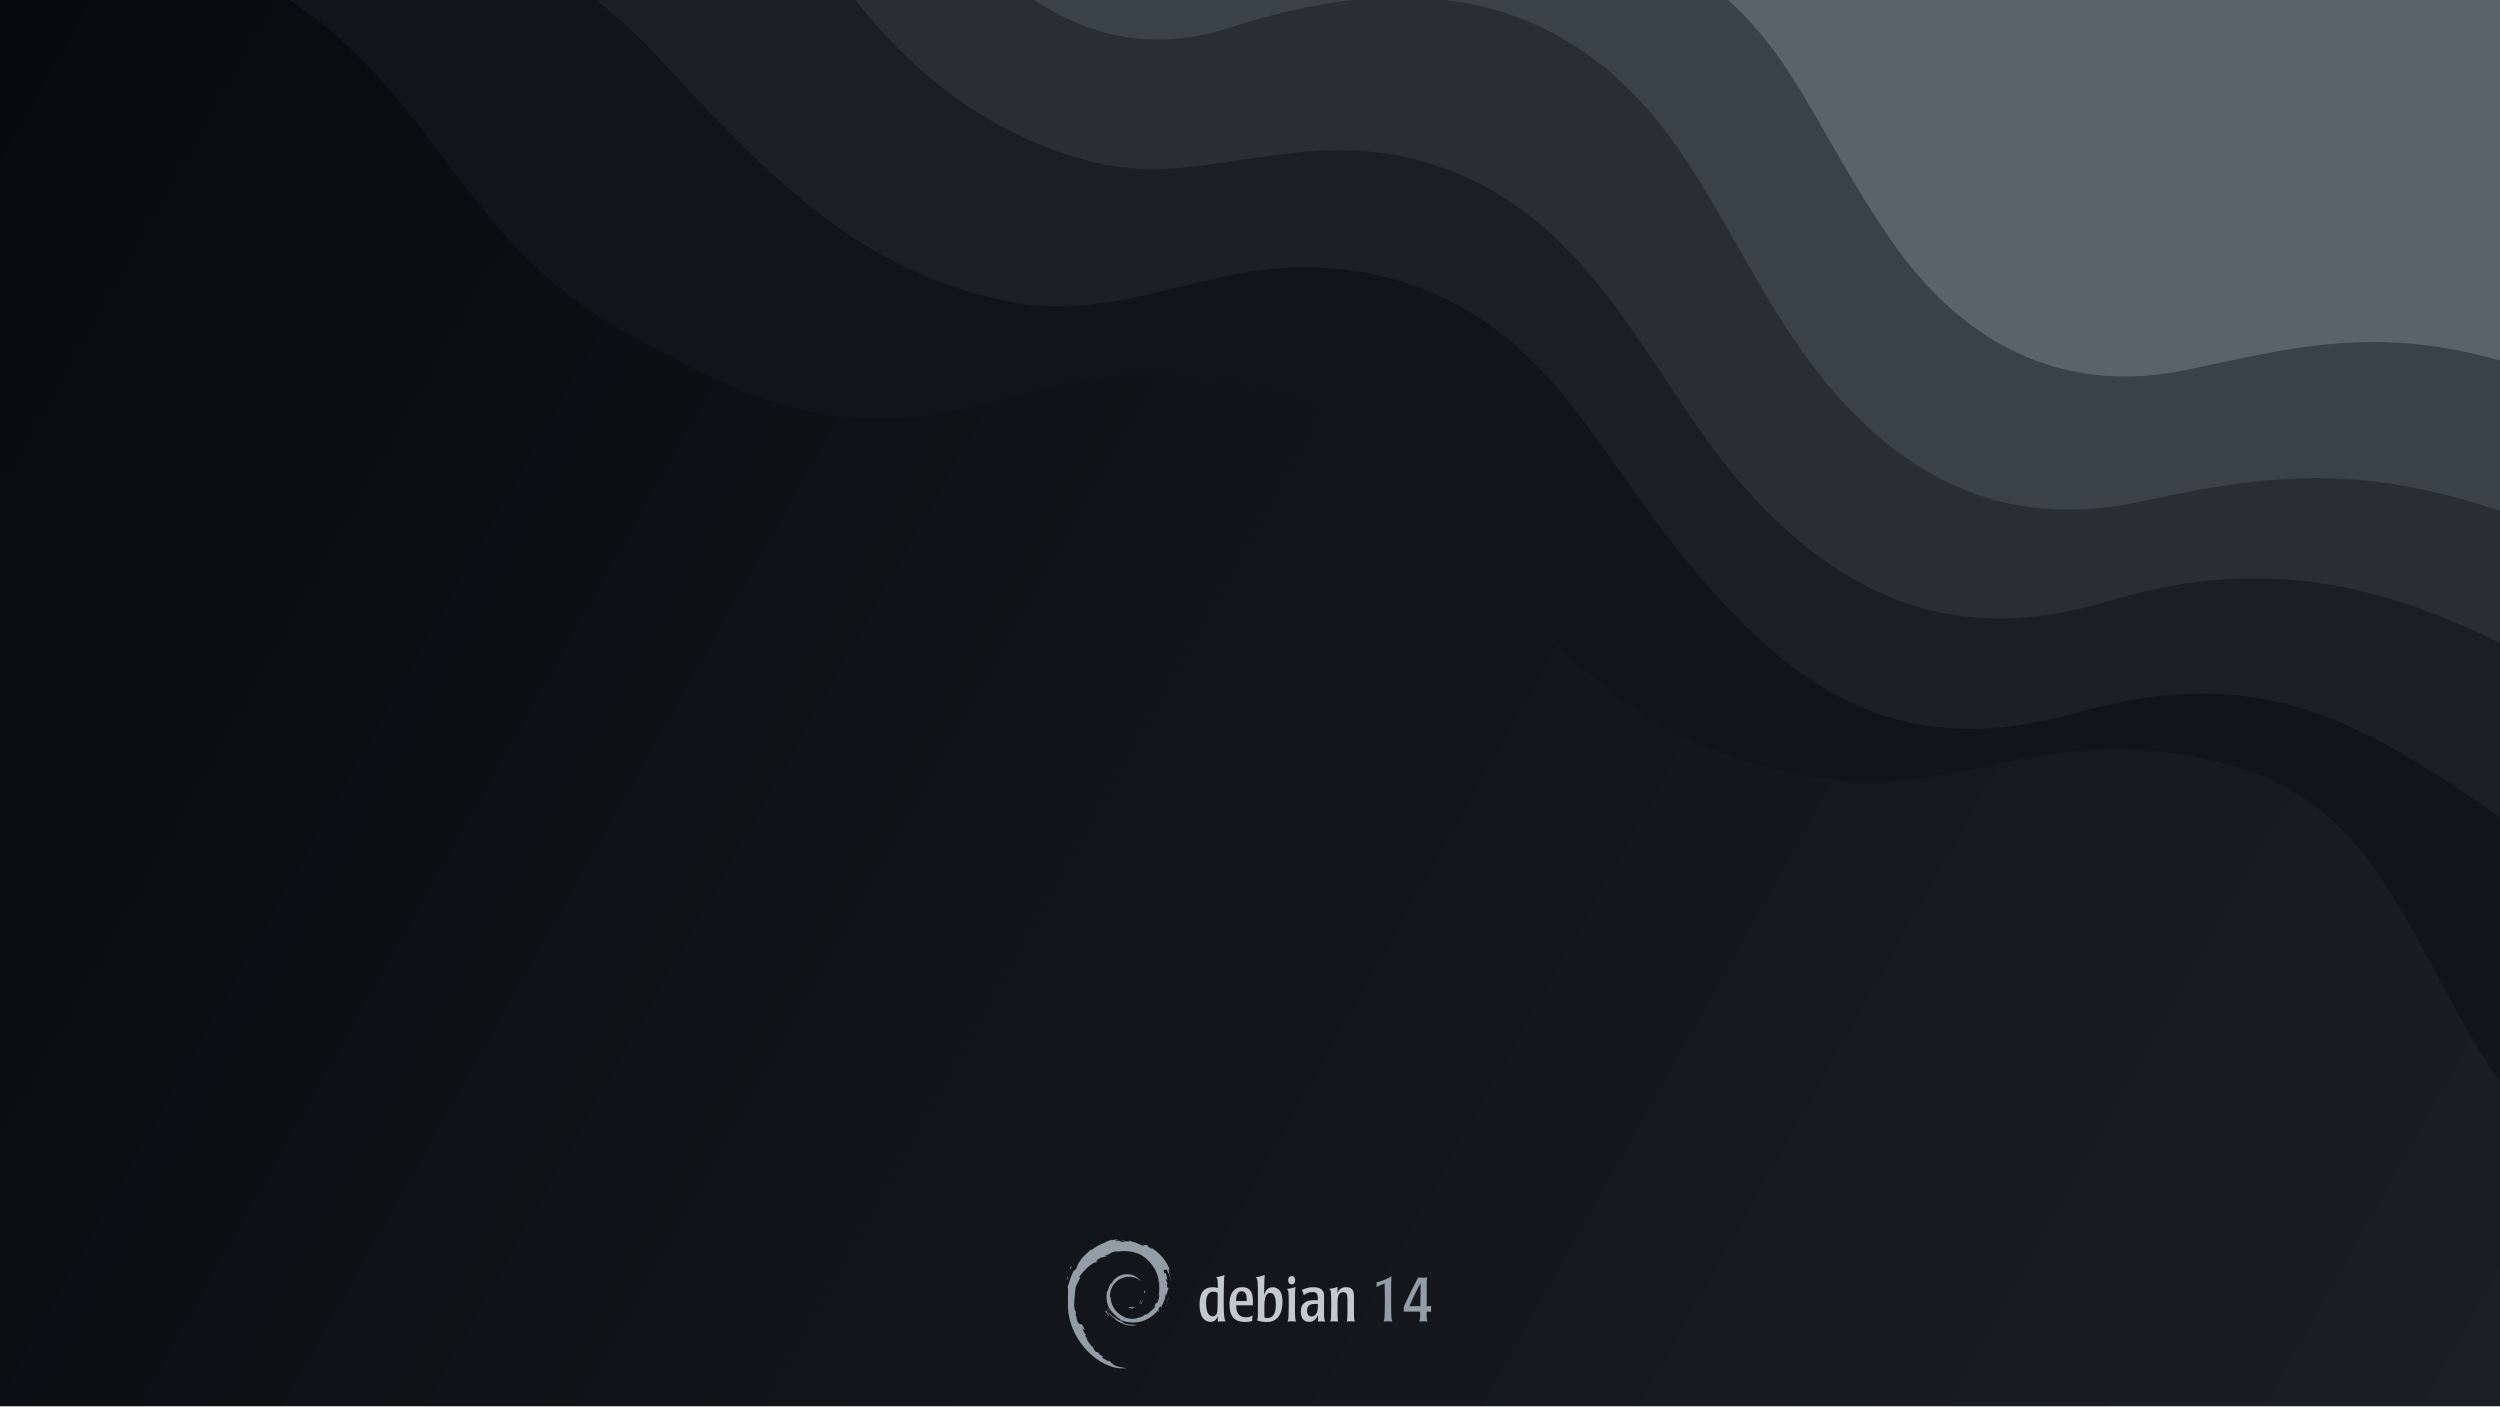
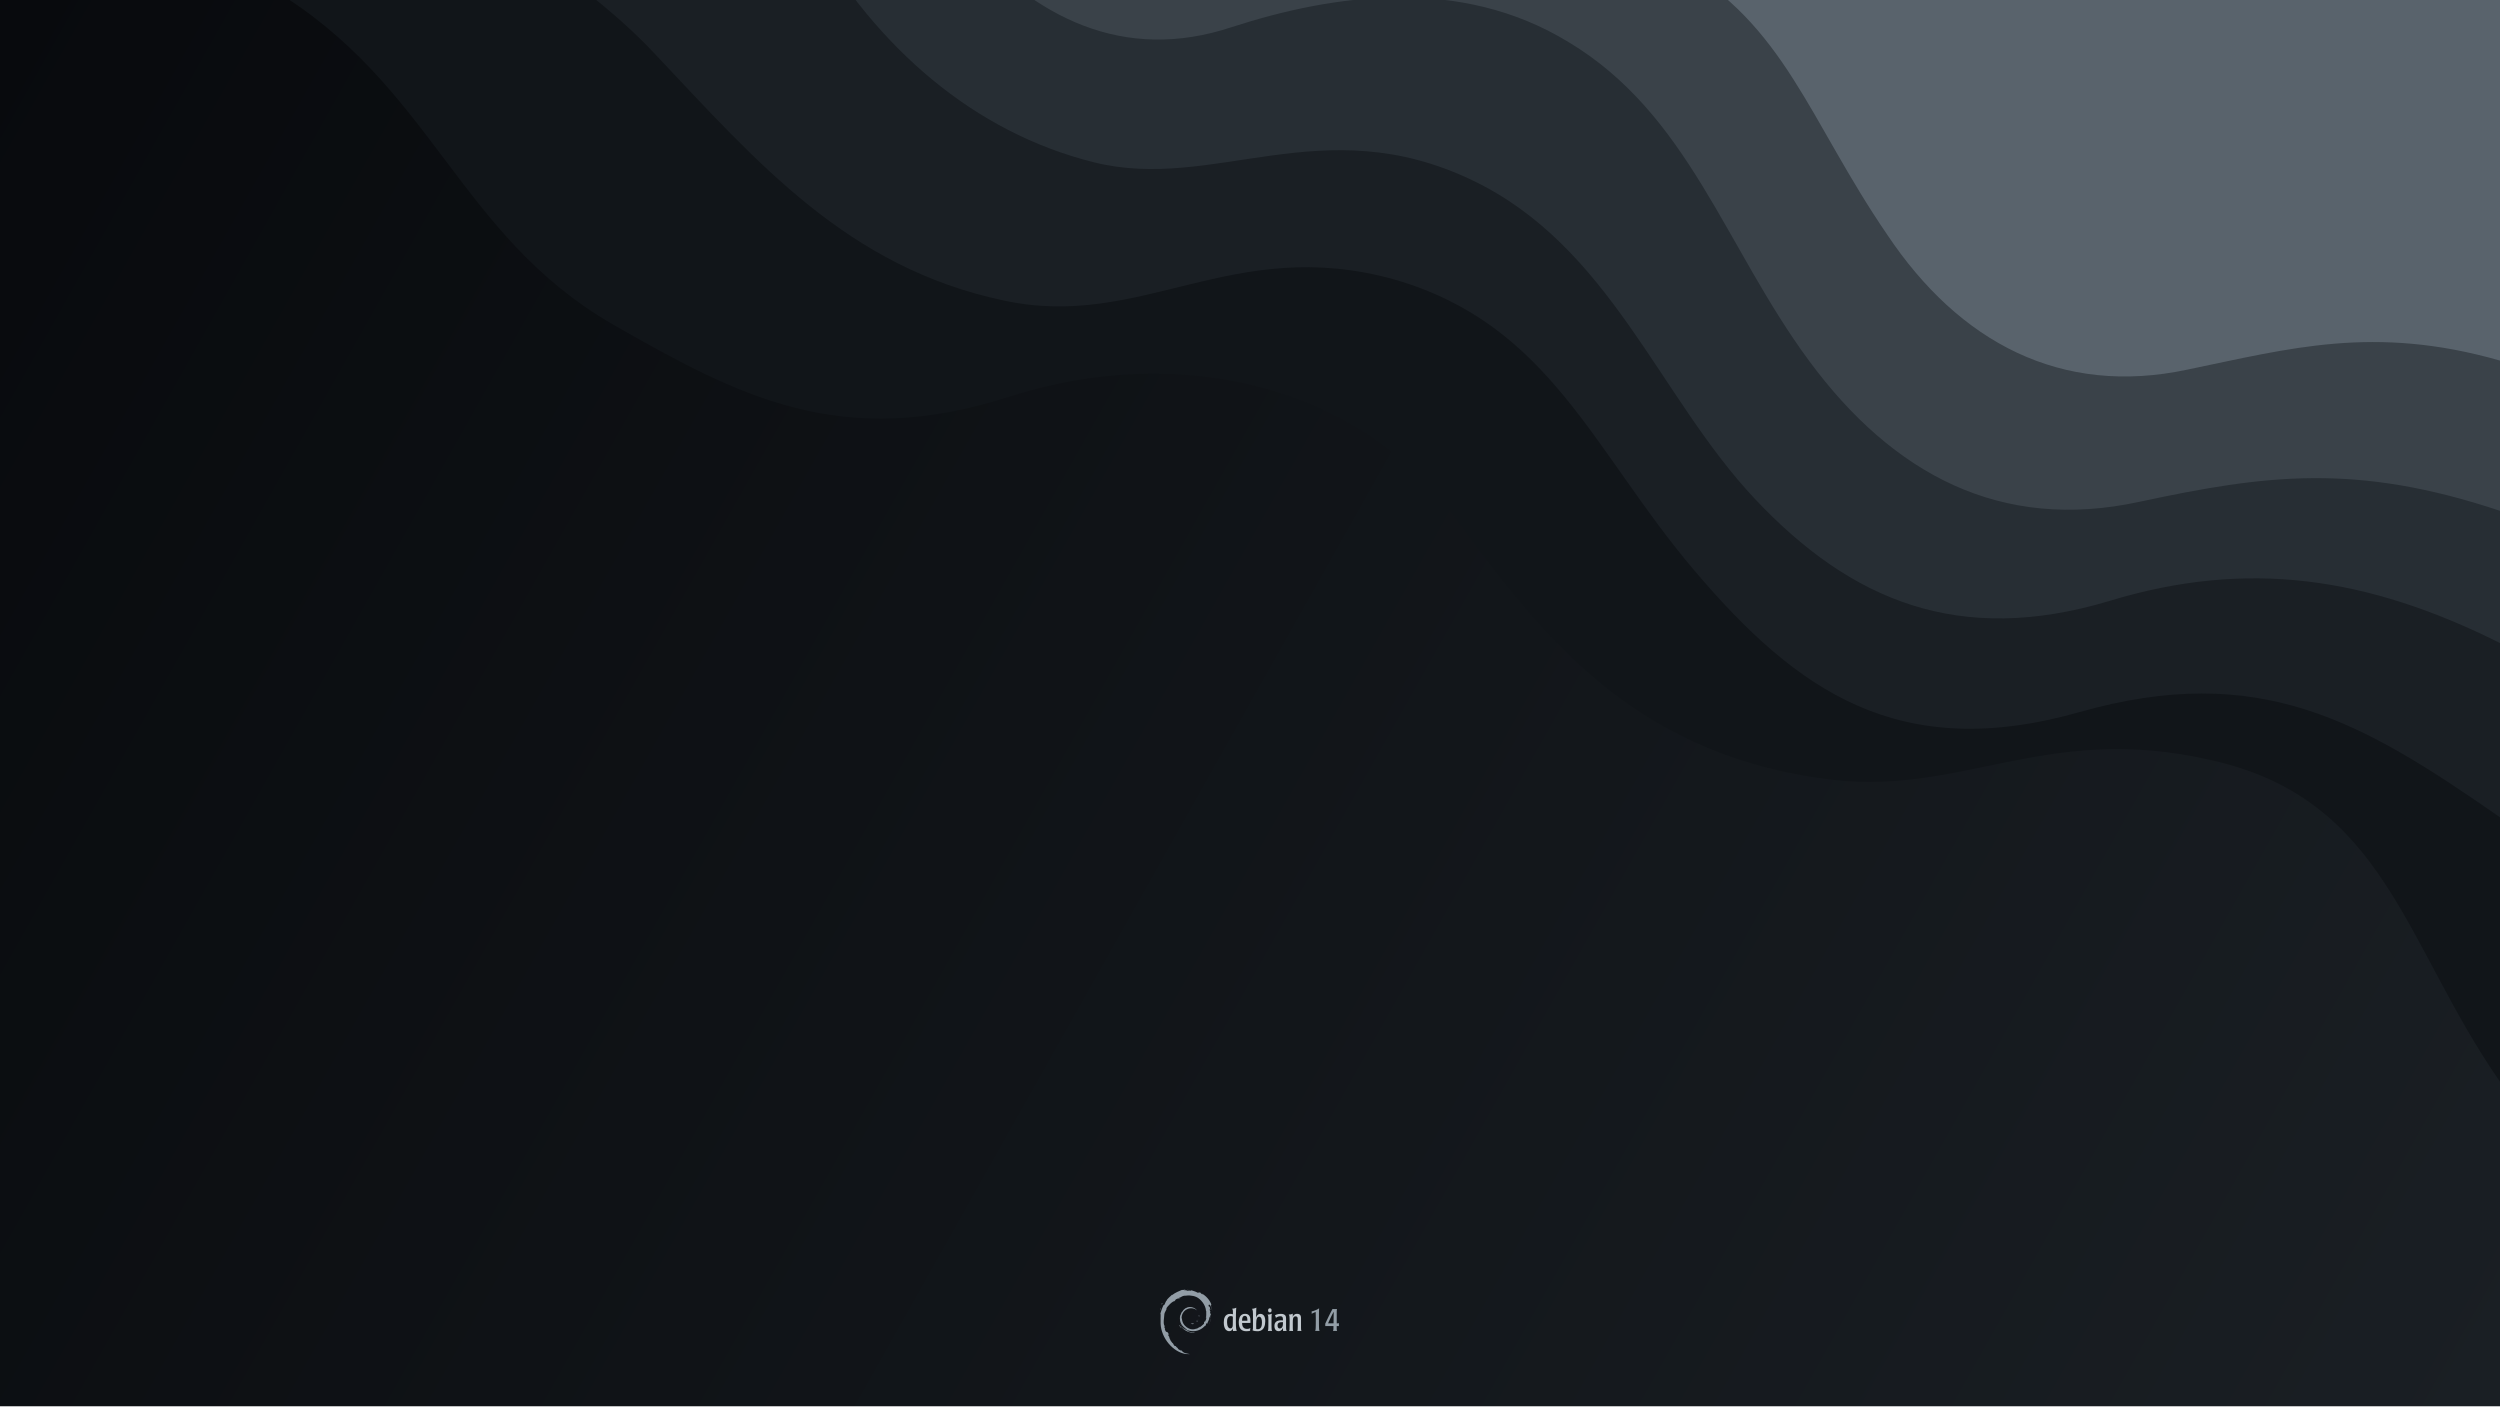
<svg xmlns="http://www.w3.org/2000/svg" width="1920" height="1080" viewBox="0 0 1920 1080" fill="none">
  <defs>
    <linearGradient id="gradient_1" gradientUnits="userSpaceOnUse" x1="0" y1="0" x2="1920" y2="1080">
      <stop offset="0" stop-color="#080A0D" />
      <stop offset="1" stop-color="#1A1F24" />
    </linearGradient>
    <clipPath id="clip_path_2">
      <rect width="1920" height="1080" />
    </clipPath>
  </defs>
  <g clip-path="url(#clip_path_2)">
    <rect width="1920" height="1080" fill="url(#gradient_1)" fill-rule="evenodd" />
    <g transform="translate(147.692 -50.769)">
      <g transform="matrix(-1 0 -0 -1 1772.308 881.539)">
        <path d="M0 0C73.846 106.154 87.692 216.923 221.538 246.923C350.769 276.923 415.385 216.923 521.539 233.077C669.231 253.846 738.462 346.154 803.077 433.846C876.923 535.385 1015.38 567.692 1144.62 526.154C1273.85 484.615 1352.31 526.154 1449.23 581.539C1569.23 650.769 1587.69 766.154 1712.31 840C1712.31 840 1772.31 881.539 1772.31 881.539C1772.31 881.539 0 881.539 0 881.539C0 881.539 0 0 0 0Z" fill="#111519" />
        <path d="M0 0C106.154 73.846 184.615 120 323.077 80.769C461.538 41.538 540 96.923 618.462 189.231C696.923 281.539 729.231 378.462 849.231 413.077C973.846 447.692 1043.08 373.846 1149.23 396.923C1269.23 422.308 1338.46 503.077 1416.92 586.154C1449.23 620.769 1490.77 650.769 1532.31 678.462C1532.31 678.462 0 678.462 0 678.462C0 678.462 0 0 0 0Z" fill="#1A1F24" transform="translate(0 203.077)" />
        <path d="M0 0C101.538 50.769 193.846 64.615 300 32.308C415.385 -2.308 498.462 32.308 572.308 110.769C646.154 189.231 683.077 304.615 789.231 355.385C904.616 410.769 987.692 346.154 1080 369.231C1172.31 392.308 1246.15 456.923 1296.92 544.615C1296.92 544.615 0 544.615 0 544.615C0 544.615 0 0 0 0Z" fill="#272E34" transform="translate(0 336.923)" />
        <path d="M0 0C110.769 36.923 180 27.692 276.923 6.923C383.077 -16.154 466.154 27.692 530.769 115.385C595.385 203.077 623.077 304.615 715.385 360C798.462 410.769 895.385 396.923 973.846 371.539C1056.92 343.846 1126.15 378.462 1181.54 443.077C1181.54 443.077 0 443.077 0 443.077C0 443.077 0 0 0 0Z" fill="#3A4249" transform="translate(0 438.462)" />
        <path d="M0 12.216C96.923 39.908 161.538 21.447 240 5.293C336.923 -15.476 415.385 26.062 470.769 109.139C530.769 196.831 549.231 270.678 632.308 316.831C646.154 326.062 660 332.985 673.846 339.908C673.846 339.908 0 339.908 0 339.908C0 339.908 0 12.216 0 12.216Z" fill="#59636C" transform="translate(0 541.63)" />
      </g>
    </g>
-     <g transform="translate(819.341 950.998)">
-       <g transform="translate(100.318 20.5)">
-         <path d="M1.584 30.144Q1.584 28.08 1.944 25.776Q2.304 23.472 3.36 21.528Q4.416 19.584 6.384 18.336Q8.352 17.088 11.568 17.088Q13.056 17.088 13.992 17.28Q14.928 17.472 15.6 17.712Q15.6 15.36 15.576 13.92Q15.552 12.48 15.432 11.616Q15.312 10.752 15.048 10.272Q14.784 9.792 14.304 9.264Q16.752 9.024 18.12 8.64Q19.488 8.256 20.784 7.632Q20.544 9.024 20.424 11.832Q20.304 14.64 20.232 18Q20.16 21.36 20.16 24.816Q20.16 28.272 20.16 31.008Q20.16 36.624 20.544 39.48Q20.928 42.336 21.504 43.488Q21.168 43.44 20.88 43.416C20.688 43.4 20.496 43.392 20.304 43.392Q20.016 43.344 19.68 43.344Q19.344 43.344 18.96 43.344Q17.856 43.344 17.088 43.392Q16.32 43.44 15.648 43.488L15.552 39.216Q14.928 41.376 13.512 42.528Q12.096 43.68 9.84 43.68Q9.552 43.68 8.856 43.608Q8.16 43.536 7.248 43.176Q6.336 42.816 5.328 42Q4.32 41.184 3.48 39.672Q2.64 38.16 2.112 35.856Q1.584 33.552 1.584 30.144ZM15.456 21.36Q14.928 21.072 14.184 20.784Q13.44 20.496 12.192 20.496Q10.176 20.496 9.048 21.528Q7.92 22.56 7.368 24Q6.816 25.44 6.72 26.904Q6.624 28.368 6.624 29.232Q6.624 29.76 6.672 30.912Q6.72 32.064 6.96 33.552Q7.056 34.224 7.32 35.208Q7.584 36.192 8.088 37.128Q8.592 38.064 9.456 38.736Q10.32 39.408 11.664 39.408Q12.96 39.408 13.68 38.832Q14.4 38.256 14.76 37.44Q15.12 36.624 15.216 35.76Q15.312 34.896 15.36 34.272Q15.36 33.792 15.384 32.856Q15.408 31.92 15.432 30.84Q15.456 29.76 15.456 28.632Q15.456 27.504 15.456 26.592Q15.456 25.68 15.48 25.08Q15.504 24.48 15.504 24.48L15.456 21.36ZM42.48 31.008L29.712 31.008Q29.712 31.584 29.76 32.496Q29.808 33.408 30.024 34.44Q30.24 35.472 30.696 36.48Q31.152 37.488 31.992 38.328Q32.832 39.168 34.128 39.672Q35.424 40.176 37.296 40.176Q39.456 40.176 40.584 39.696Q41.712 39.216 42.48 38.736Q42.24 39.84 42.096 40.8Q41.952 41.76 42 43.056Q41.328 43.248 40.032 43.512Q38.736 43.776 36.288 43.776Q33.552 43.776 31.368 43.032Q29.184 42.288 27.672 40.656Q26.16 39.024 25.368 36.432Q24.576 33.84 24.576 30.192Q24.576 29.616 24.624 28.416Q24.672 27.216 24.936 25.752Q25.2 24.288 25.8 22.752Q26.4 21.216 27.48 19.944Q28.56 18.672 30.24 17.856Q31.92 17.04 34.368 17.04Q37.008 17.04 38.64 18Q40.272 18.96 41.136 20.52Q42 22.08 42.288 24.072Q42.576 26.064 42.576 28.176L42.48 31.008ZM37.824 27.696Q37.872 26.4 37.776 25.08Q37.68 23.76 37.296 22.656Q36.912 21.552 36.096 20.856Q35.28 20.16 33.888 20.16Q32.592 20.16 31.776 20.784Q30.96 21.408 30.48 22.44Q30 23.472 29.808 24.84Q29.616 26.208 29.616 27.696L37.824 27.696ZM46.416 23.664Q46.416 19.776 46.392 17.184Q46.368 14.592 46.176 12.96Q45.984 11.328 45.624 10.512Q45.264 9.696 44.544 9.408Q45.312 9.36 46.08 9.24Q46.848 9.12 47.688 8.928Q48.528 8.736 49.512 8.4Q50.496 8.064 51.648 7.536Q51.504 9.168 51.408 11.424Q51.312 13.68 51.288 15.936Q51.264 18.192 51.24 20.088Q51.216 21.984 51.216 22.896Q51.504 22.176 51.912 21.168Q52.32 20.16 53.088 19.248Q53.856 18.336 55.008 17.712Q56.16 17.088 57.888 17.088Q59.616 17.088 61.152 17.952Q62.688 18.816 63.696 20.496Q64.224 21.408 64.536 22.512Q64.848 23.616 65.016 24.72Q65.184 25.824 65.232 26.808Q65.28 27.792 65.28 28.416Q65.28 30.576 64.872 33.12Q64.464 35.664 63.408 37.776Q62.304 40.032 60.84 41.256Q59.376 42.48 57.912 43.032Q56.448 43.584 55.176 43.68Q53.904 43.776 53.184 43.776Q48.912 43.776 45.84 42.576Q46.272 41.424 46.344 39.792Q46.416 38.16 46.416 35.472L46.416 23.664ZM60.192 30.24Q60.192 28.848 60.024 27.288Q59.856 25.728 59.376 24.432Q58.896 23.136 58.032 22.296Q57.168 21.456 55.824 21.456Q55.68 21.456 55.224 21.528Q54.768 21.6 54.192 21.912Q53.616 22.224 53.064 22.92Q52.512 23.616 52.128 24.912Q51.888 25.728 51.624 27.432Q51.36 29.136 51.36 32.256Q51.36 34.848 51.36 36.984Q51.36 39.12 51.456 40.416Q51.936 40.512 52.584 40.608Q53.232 40.704 53.808 40.704Q55.872 40.704 57.144 39.696Q58.416 38.688 59.088 37.152Q59.76 35.616 59.976 33.768Q60.192 31.92 60.192 30.24ZM74.928 23.184Q74.88 27.312 74.88 30.288Q74.88 33.264 74.88 35.352Q74.88 37.44 74.952 38.808Q75.024 40.176 75.12 41.04Q75.216 41.904 75.384 42.456Q75.552 43.008 75.84 43.488C75.36 43.424 74.912 43.368 74.496 43.32Q73.872 43.248 72.816 43.248Q71.664 43.248 70.8 43.32C70.224 43.368 69.664 43.424 69.12 43.488Q69.312 43.152 69.432 42.84Q69.552 42.528 69.648 42.072Q69.744 41.616 69.816 40.896Q69.888 40.176 69.936 39.024Q69.984 37.968 70.008 36.384Q70.032 34.8 70.056 32.976Q70.08 31.152 70.08 29.28Q70.08 27.408 70.056 25.752Q70.032 24.096 69.984 22.824Q69.936 21.552 69.84 20.928Q69.744 20.256 69.624 19.824Q69.504 19.392 69.336 19.128Q69.168 18.864 68.952 18.696Q68.736 18.528 68.496 18.336Q69.984 18.192 70.968 18.048Q71.952 17.904 72.72 17.736Q73.488 17.568 74.088 17.352Q74.688 17.136 75.36 16.8Q75.216 17.616 75.12 18.24Q75.024 18.864 75 19.56Q74.976 20.256 74.952 21.12Q74.928 21.984 74.928 23.184ZM74.976 11.616Q75.024 12.912 74.472 13.896Q73.92 14.88 72.336 14.88Q71.04 14.88 70.344 14.04Q69.648 13.2 69.648 11.808Q69.648 11.328 69.744 10.752Q69.84 10.176 70.152 9.672Q70.464 9.168 70.992 8.856Q71.52 8.544 72.384 8.544Q73.2 8.544 73.704 8.832Q74.208 9.12 74.496 9.552Q74.784 9.984 74.88 10.536Q74.976 11.088 74.976 11.616ZM79.344 35.808Q79.344 33.408 80.064 31.728Q80.784 30.048 82.128 29.016Q83.472 27.984 85.32 27.504Q87.168 27.024 89.472 27.024Q90.432 27.024 91.104 27.072Q91.776 27.12 92.448 27.168Q92.448 25.776 92.376 24.6Q92.304 23.424 91.944 22.584Q91.584 21.744 90.768 21.264Q89.952 20.784 88.464 20.784Q86.592 20.784 84.816 21.408Q83.04 22.032 81.648 23.28Q81.312 21.744 80.952 20.904Q80.592 20.064 80.16 19.248Q80.688 18.96 81.48 18.6Q82.272 18.24 83.376 17.904Q84.48 17.568 85.896 17.328Q87.312 17.088 89.088 17.088Q91.776 17.088 93.384 17.712Q94.992 18.336 95.856 19.344Q96.72 20.352 96.984 21.672Q97.248 22.992 97.248 24.336L97.2 34.128Q97.2 36.048 97.2 37.488Q97.2 38.928 97.296 40.32Q97.392 41.712 97.632 42.288Q97.872 42.864 98.256 43.488Q97.632 43.44 97.056 43.392Q96.48 43.344 95.856 43.344Q94.752 43.344 94.056 43.392Q93.36 43.44 92.688 43.488Q92.592 42.24 92.544 41.112Q92.496 39.984 92.544 38.4Q92.208 39.168 91.728 40.08Q91.248 40.992 90.456 41.784Q89.664 42.576 88.512 43.128Q87.36 43.68 85.728 43.68Q85.44 43.68 84.648 43.608Q83.856 43.536 82.944 43.152Q80.928 42.192 80.136 40.128Q79.344 38.064 79.344 35.808ZM90 29.904Q89.328 29.904 88.32 30.025Q87.312 30.145 86.376 30.628Q85.44 31.11 84.792 32.099Q84.144 33.088 84.144 34.776Q84.144 35.645 84.288 36.513Q84.432 37.382 84.816 38.057Q85.2 38.732 85.872 39.142Q86.544 39.552 87.648 39.552Q88.608 39.552 89.712 38.973Q90.816 38.394 91.584 36.754Q92.208 35.5 92.328 33.859Q92.448 32.219 92.544 29.904L90 29.904ZM120.192 38.736Q120.24 39.984 120.312 41.208Q120.384 42.432 120.912 43.488Q120.528 43.44 120.168 43.416C119.928 43.4 119.68 43.376 119.424 43.344Q119.04 43.296 118.512 43.272Q117.984 43.248 117.264 43.248Q116.4 43.248 115.824 43.32C115.44 43.368 115.024 43.424 114.576 43.488Q114.72 43.009 114.792 42.721Q114.864 42.434 114.96 41.812Q115.008 41.38 115.056 40.566Q115.104 39.752 115.128 38.842Q115.152 37.932 115.176 37.07Q115.2 36.208 115.2 35.728L115.2 30.556Q115.2 29.693 115.2 28.712Q115.2 27.73 115.176 26.796Q115.152 25.861 115.128 25.095Q115.104 24.328 115.056 23.897Q115.008 23.61 114.912 23.083Q114.816 22.556 114.504 22.077Q114.192 21.599 113.592 21.239Q112.992 20.88 111.936 20.88Q110.928 20.88 110.208 21.215Q109.488 21.55 109.032 22.077Q108.576 22.604 108.336 23.251Q108.096 23.897 107.952 24.52Q107.808 25.143 107.736 25.886Q107.664 26.628 107.616 27.777Q107.568 28.927 107.568 30.699Q107.568 32.471 107.568 35.106Q107.568 37.405 107.592 38.77Q107.616 40.135 107.664 40.973Q107.712 41.812 107.808 42.339Q107.904 42.865 108.096 43.488C107.68 43.424 107.216 43.376 106.704 43.344Q105.936 43.296 104.832 43.296Q103.968 43.296 103.32 43.344C102.888 43.376 102.432 43.424 101.952 43.488Q102.096 43.2 102.192 42.936Q102.288 42.673 102.36 42.289Q102.432 41.905 102.48 41.281Q102.528 40.657 102.576 39.65Q102.576 38.978 102.624 37.563Q102.672 36.148 102.696 34.325Q102.72 32.502 102.72 30.487Q102.72 28.472 102.696 26.601Q102.672 24.73 102.6 23.243Q102.528 21.756 102.432 20.989Q102.336 20.269 102.216 19.813Q102.096 19.358 101.928 19.07Q101.76 18.782 101.568 18.59Q101.376 18.398 101.184 18.206Q102.624 18.157 103.632 17.988Q104.64 17.819 105.36 17.625Q106.08 17.431 106.584 17.212Q107.088 16.994 107.52 16.752L107.52 21.84Q107.712 21.264 108.096 20.448Q108.48 19.632 109.224 18.888Q109.968 18.144 111.12 17.592Q112.272 17.04 114.096 17.04Q116.352 17.04 117.576 17.76Q118.8 18.48 119.376 19.584Q119.952 20.688 120.072 21.96Q120.192 23.232 120.192 24.288L120.192 38.736Z" fill="#C2C9CF" />
-         <path d="M15.744 28.944Q15.744 30.72 15.744 32.136Q15.744 33.552 15.768 34.752Q15.792 35.952 15.816 36.96Q15.84 37.968 15.888 38.88Q15.936 40.032 16.008 40.752Q16.08 41.472 16.2 41.976Q16.32 42.48 16.464 42.792Q16.608 43.104 16.752 43.44Q15.792 43.344 14.856 43.32Q13.92 43.296 13.008 43.296Q11.952 43.296 11.352 43.32Q10.752 43.344 9.936 43.44Q10.128 43.008 10.248 42.6Q10.368 42.192 10.464 41.736Q10.56 41.28 10.608 40.632Q10.656 39.984 10.704 39.024Q10.752 38.304 10.776 37.464Q10.8 36.624 10.824 35.472Q10.848 34.32 10.872 32.76Q10.896 31.2 10.896 29.088L10.896 23.52Q10.848 20.832 10.824 19.224Q10.8 17.616 10.776 16.68Q10.752 15.744 10.728 15.24Q10.704 14.736 10.656 14.208Q9.072 14.832 7.536 15.504Q6 16.176 4.464 16.992Q4.512 16.608 4.536 16.224Q4.56 15.84 4.608 15.456Q4.608 14.784 4.56 14.328Q4.512 13.872 4.464 13.344Q5.376 13.152 6.744 12.768Q8.112 12.384 9.672 11.808Q11.232 11.232 12.888 10.416Q14.544 9.6 15.984 8.592Q15.888 9.984 15.864 11.232Q15.84 12.48 15.792 14.016Q15.744 15.552 15.744 17.52Q15.744 19.488 15.744 22.272L15.744 28.944ZM43.056 31.728Q43.92 31.728 44.808 31.666Q45.696 31.604 46.512 31.44Q46.368 32.88 46.368 33.936Q46.368 34.608 46.392 34.992Q46.416 35.376 46.512 35.904Q45.504 35.808 44.736 35.808Q43.968 35.808 43.008 35.808L43.008 40.512Q43.008 41.328 43.152 42.12Q43.296 42.912 43.68 43.488C43.2 43.424 42.728 43.376 42.264 43.344Q41.568 43.296 40.368 43.296Q39.36 43.296 38.688 43.344C38.24 43.376 37.792 43.424 37.344 43.488Q37.872 42.336 37.968 40.536Q38.064 38.736 38.064 35.808L25.44 35.808L25.44 32.208Q25.872 31.2 26.688 29.448Q27.504 27.696 28.512 25.56Q29.52 23.424 30.648 21.096Q31.776 18.768 32.88 16.608Q33.984 14.448 34.968 12.6Q35.952 10.752 36.624 9.552Q37.008 9.6 37.368 9.624Q37.728 9.648 38.16 9.696Q38.64 9.696 39.216 9.72Q39.792 9.744 40.512 9.744Q41.568 9.744 42.144 9.696Q42.72 9.648 43.44 9.552Q43.296 10.223 43.176 11.013Q43.056 11.803 43.056 13.384L43.056 31.728ZM38.16 31.68Q38.208 27.228 38.256 24.451Q38.304 21.675 38.328 19.927Q38.352 18.18 38.376 17.175Q38.4 16.169 38.4 15.355L38.4 13.776Q37.44 15.499 36.12 18.084Q34.8 20.669 33.552 23.326Q32.304 25.983 31.248 28.257Q30.192 30.531 29.76 31.68L38.16 31.68Z" fill="#929DA6" transform="translate(133 0)" />
+     <g transform="translate(890.921 989.999)">
+       <g transform="translate(48.159 10.5)">
+         <path d="M0.792 15.072Q0.792 14.04 0.972 12.888Q1.152 11.736 1.68 10.764Q2.208 9.792 3.192 9.168Q4.176 8.544 5.784 8.544Q6.528 8.544 6.996 8.64Q7.464 8.736 7.8 8.856Q7.8 7.68 7.788 6.96Q7.776 6.24 7.716 5.808Q7.656 5.376 7.524 5.136Q7.392 4.896 7.152 4.632Q8.376 4.512 9.06 4.32Q9.744 4.128 10.392 3.816Q10.272 4.512 10.212 5.916Q10.152 7.32 10.116 9Q10.08 10.68 10.08 12.408Q10.08 14.136 10.08 15.504Q10.08 18.312 10.272 19.74Q10.464 21.168 10.752 21.744Q10.584 21.72 10.44 21.708C10.344 21.7 10.248 21.696 10.152 21.696Q10.008 21.672 9.84 21.672Q9.672 21.672 9.48 21.672Q8.928 21.672 8.544 21.696Q8.16 21.72 7.824 21.744L7.776 19.608Q7.464 20.688 6.756 21.264Q6.048 21.84 4.92 21.84Q4.776 21.84 4.428 21.804Q4.08 21.768 3.624 21.588Q3.168 21.408 2.664 21Q2.16 20.592 1.74 19.836Q1.32 19.08 1.056 17.928Q0.792 16.776 0.792 15.072ZM7.728 10.68Q7.464 10.536 7.092 10.392Q6.72 10.248 6.096 10.248Q5.088 10.248 4.524 10.764Q3.96 11.28 3.684 12Q3.408 12.72 3.36 13.452Q3.312 14.184 3.312 14.616Q3.312 14.88 3.336 15.456Q3.36 16.032 3.48 16.776Q3.528 17.112 3.66 17.604Q3.792 18.096 4.044 18.564Q4.296 19.032 4.728 19.368Q5.16 19.704 5.832 19.704Q6.48 19.704 6.84 19.416Q7.2 19.128 7.38 18.72Q7.56 18.312 7.608 17.88Q7.656 17.448 7.68 17.136Q7.68 16.896 7.692 16.428Q7.704 15.96 7.716 15.42Q7.728 14.88 7.728 14.316Q7.728 13.752 7.728 13.296Q7.728 12.84 7.74 12.54Q7.752 12.24 7.752 12.24L7.728 10.68ZM21.24 15.504L14.856 15.504Q14.856 15.792 14.88 16.248Q14.904 16.704 15.012 17.22Q15.12 17.736 15.348 18.24Q15.576 18.744 15.996 19.164Q16.416 19.584 17.064 19.836Q17.712 20.088 18.648 20.088Q19.728 20.088 20.292 19.848Q20.856 19.608 21.24 19.368Q21.12 19.92 21.048 20.4Q20.976 20.88 21 21.528Q20.664 21.624 20.016 21.756Q19.368 21.888 18.144 21.888Q16.776 21.888 15.684 21.516Q14.592 21.144 13.836 20.328Q13.08 19.512 12.684 18.216Q12.288 16.92 12.288 15.096Q12.288 14.808 12.312 14.208Q12.336 13.608 12.468 12.876Q12.6 12.144 12.9 11.376Q13.2 10.608 13.74 9.972Q14.28 9.336 15.12 8.928Q15.96 8.52 17.184 8.52Q18.504 8.52 19.32 9Q20.136 9.48 20.568 10.26Q21 11.04 21.144 12.036Q21.288 13.032 21.288 14.088L21.24 15.504ZM18.912 13.848Q18.936 13.2 18.888 12.54Q18.84 11.88 18.648 11.328Q18.456 10.776 18.048 10.428Q17.64 10.08 16.944 10.08Q16.296 10.08 15.888 10.392Q15.48 10.704 15.24 11.22Q15 11.736 14.904 12.42Q14.808 13.104 14.808 13.848L18.912 13.848ZM23.208 11.832Q23.208 9.888 23.196 8.592Q23.184 7.296 23.088 6.48Q22.992 5.664 22.812 5.256Q22.632 4.848 22.272 4.704Q22.656 4.68 23.04 4.62Q23.424 4.56 23.844 4.464Q24.264 4.368 24.756 4.2Q25.248 4.032 25.824 3.768Q25.752 4.584 25.704 5.712Q25.656 6.84 25.644 7.968Q25.632 9.096 25.62 10.044Q25.608 10.992 25.608 11.448Q25.752 11.088 25.956 10.584Q26.16 10.08 26.544 9.624Q26.928 9.168 27.504 8.856Q28.08 8.544 28.944 8.544Q29.808 8.544 30.576 8.976Q31.344 9.408 31.848 10.248Q32.112 10.704 32.268 11.256Q32.424 11.808 32.508 12.36Q32.592 12.912 32.616 13.404Q32.64 13.896 32.64 14.208Q32.64 15.288 32.436 16.56Q32.232 17.832 31.704 18.888Q31.152 20.016 30.42 20.628Q29.688 21.24 28.956 21.516Q28.224 21.792 27.588 21.84Q26.952 21.888 26.592 21.888Q24.456 21.888 22.92 21.288Q23.136 20.712 23.172 19.896Q23.208 19.08 23.208 17.736L23.208 11.832ZM30.096 15.12Q30.096 14.424 30.012 13.644Q29.928 12.864 29.688 12.216Q29.448 11.568 29.016 11.148Q28.584 10.728 27.912 10.728Q27.84 10.728 27.612 10.764Q27.384 10.8 27.096 10.956Q26.808 11.112 26.532 11.46Q26.256 11.808 26.064 12.456Q25.944 12.864 25.812 13.716Q25.68 14.568 25.68 16.128Q25.68 17.424 25.68 18.492Q25.68 19.56 25.728 20.208Q25.968 20.256 26.292 20.304Q26.616 20.352 26.904 20.352Q27.936 20.352 28.572 19.848Q29.208 19.344 29.544 18.576Q29.88 17.808 29.988 16.884Q30.096 15.96 30.096 15.12ZM37.464 11.592Q37.44 13.656 37.44 15.144Q37.44 16.632 37.44 17.676Q37.44 18.72 37.476 19.404Q37.512 20.088 37.56 20.52Q37.608 20.952 37.692 21.228Q37.776 21.504 37.92 21.744C37.68 21.712 37.456 21.684 37.248 21.66Q36.936 21.624 36.408 21.624Q35.832 21.624 35.4 21.66C35.112 21.684 34.832 21.712 34.56 21.744Q34.656 21.576 34.716 21.42Q34.776 21.264 34.824 21.036Q34.872 20.808 34.908 20.448Q34.944 20.088 34.968 19.512Q34.992 18.984 35.004 18.192Q35.016 17.4 35.028 16.488Q35.04 15.576 35.04 14.64Q35.04 13.704 35.028 12.876Q35.016 12.048 34.992 11.412Q34.968 10.776 34.92 10.464Q34.872 10.128 34.812 9.912Q34.752 9.696 34.668 9.564Q34.584 9.432 34.476 9.348Q34.368 9.264 34.248 9.168Q34.992 9.096 35.484 9.024Q35.976 8.952 36.36 8.868Q36.744 8.784 37.044 8.676Q37.344 8.568 37.68 8.4Q37.608 8.808 37.56 9.12Q37.512 9.432 37.5 9.78Q37.488 10.128 37.476 10.56Q37.464 10.992 37.464 11.592ZM37.488 5.808Q37.512 6.456 37.236 6.948Q36.96 7.44 36.168 7.44Q35.52 7.44 35.172 7.02Q34.824 6.6 34.824 5.904Q34.824 5.664 34.872 5.376Q34.92 5.088 35.076 4.836Q35.232 4.584 35.496 4.428Q35.76 4.272 36.192 4.272Q36.6 4.272 36.852 4.416Q37.104 4.56 37.248 4.776Q37.392 4.992 37.44 5.268Q37.488 5.544 37.488 5.808ZM39.672 17.904Q39.672 16.704 40.032 15.864Q40.392 15.024 41.064 14.508Q41.736 13.992 42.66 13.752Q43.584 13.512 44.736 13.512Q45.216 13.512 45.552 13.536Q45.888 13.56 46.224 13.584Q46.224 12.888 46.188 12.3Q46.152 11.712 45.972 11.292Q45.792 10.872 45.384 10.632Q44.976 10.392 44.232 10.392Q43.296 10.392 42.408 10.704Q41.52 11.016 40.824 11.64Q40.656 10.872 40.476 10.452Q40.296 10.032 40.08 9.624Q40.344 9.48 40.74 9.3Q41.136 9.12 41.688 8.952Q42.24 8.784 42.948 8.664Q43.656 8.544 44.544 8.544Q45.888 8.544 46.692 8.856Q47.496 9.168 47.928 9.672Q48.36 10.176 48.492 10.836Q48.624 11.496 48.624 12.168L48.6 17.064Q48.6 18.024 48.6 18.744Q48.6 19.464 48.648 20.16Q48.696 20.856 48.816 21.144Q48.936 21.432 49.128 21.744Q48.816 21.72 48.528 21.696Q48.24 21.672 47.928 21.672Q47.376 21.672 47.028 21.696Q46.68 21.72 46.344 21.744Q46.296 21.12 46.272 20.556Q46.248 19.992 46.272 19.2Q46.104 19.584 45.864 20.04Q45.624 20.496 45.228 20.892Q44.832 21.288 44.256 21.564Q43.68 21.84 42.864 21.84Q42.72 21.84 42.324 21.804Q41.928 21.768 41.472 21.576Q40.464 21.096 40.068 20.064Q39.672 19.032 39.672 17.904ZM45 14.952Q44.664 14.952 44.16 15.012Q43.656 15.073 43.188 15.314Q42.72 15.555 42.396 16.049Q42.072 16.544 42.072 17.388Q42.072 17.822 42.144 18.256Q42.216 18.691 42.408 19.028Q42.6 19.366 42.936 19.571Q43.272 19.776 43.824 19.776Q44.304 19.776 44.856 19.486Q45.408 19.197 45.792 18.377Q46.104 17.75 46.164 16.93Q46.224 16.11 46.272 14.952L45 14.952ZM60.096 19.368Q60.12 19.992 60.156 20.604Q60.192 21.216 60.456 21.744Q60.264 21.72 60.084 21.708C59.964 21.7 59.84 21.688 59.712 21.672Q59.52 21.648 59.256 21.636Q58.992 21.624 58.632 21.624Q58.2 21.624 57.912 21.66C57.72 21.684 57.512 21.712 57.288 21.744Q57.36 21.504 57.396 21.361Q57.432 21.217 57.48 20.906Q57.504 20.69 57.528 20.283Q57.552 19.876 57.564 19.421Q57.576 18.966 57.588 18.535Q57.6 18.104 57.6 17.864L57.6 15.278Q57.6 14.847 57.6 14.356Q57.6 13.865 57.588 13.398Q57.576 12.931 57.564 12.547Q57.552 12.164 57.528 11.949Q57.504 11.805 57.456 11.542Q57.408 11.278 57.252 11.039Q57.096 10.799 56.796 10.62Q56.496 10.44 55.968 10.44Q55.464 10.44 55.104 10.608Q54.744 10.775 54.516 11.039Q54.288 11.302 54.168 11.625Q54.048 11.949 53.976 12.26Q53.904 12.572 53.868 12.943Q53.832 13.314 53.808 13.889Q53.784 14.463 53.784 15.35Q53.784 16.236 53.784 17.553Q53.784 18.702 53.796 19.385Q53.808 20.067 53.832 20.487Q53.856 20.906 53.904 21.169Q53.952 21.433 54.048 21.744C53.84 21.712 53.608 21.688 53.352 21.672Q52.968 21.648 52.416 21.648Q51.984 21.648 51.66 21.672C51.444 21.688 51.216 21.712 50.976 21.744Q51.048 21.6 51.096 21.468Q51.144 21.336 51.18 21.144Q51.216 20.952 51.24 20.641Q51.264 20.329 51.288 19.825Q51.288 19.489 51.312 18.782Q51.336 18.074 51.348 17.163Q51.36 16.251 51.36 15.244Q51.36 14.236 51.348 13.301Q51.336 12.365 51.3 11.622Q51.264 10.878 51.216 10.494Q51.168 10.134 51.108 9.907Q51.048 9.679 50.964 9.535Q50.88 9.391 50.784 9.295Q50.688 9.199 50.592 9.103Q51.312 9.079 51.816 8.994Q52.32 8.909 52.68 8.812Q53.04 8.715 53.292 8.606Q53.544 8.497 53.76 8.376L53.76 10.92Q53.856 10.632 54.048 10.224Q54.24 9.816 54.612 9.444Q54.984 9.072 55.56 8.796Q56.136 8.52 57.048 8.52Q58.176 8.52 58.788 8.88Q59.4 9.24 59.688 9.792Q59.976 10.344 60.036 10.98Q60.096 11.616 60.096 12.144L60.096 19.368Z" fill="#C2C9CF" />
+         <path d="M7.872 14.472Q7.872 15.36 7.872 16.068Q7.872 16.776 7.884 17.376Q7.896 17.976 7.908 18.48Q7.92 18.984 7.944 19.44Q7.968 20.016 8.004 20.376Q8.04 20.736 8.1 20.988Q8.16 21.24 8.232 21.396Q8.304 21.552 8.376 21.72Q7.896 21.672 7.428 21.66Q6.96 21.648 6.504 21.648Q5.976 21.648 5.676 21.66Q5.376 21.672 4.968 21.72Q5.064 21.504 5.124 21.3Q5.184 21.096 5.232 20.868Q5.28 20.64 5.304 20.316Q5.328 19.992 5.352 19.512Q5.376 19.152 5.388 18.732Q5.4 18.312 5.412 17.736Q5.424 17.16 5.436 16.38Q5.448 15.6 5.448 14.544L5.448 11.76Q5.424 10.416 5.412 9.612Q5.4 8.808 5.388 8.34Q5.376 7.872 5.364 7.62Q5.352 7.368 5.328 7.104Q4.536 7.416 3.768 7.752Q3 8.088 2.232 8.496Q2.256 8.304 2.268 8.112Q2.28 7.92 2.304 7.728Q2.304 7.392 2.28 7.164Q2.256 6.936 2.232 6.672Q2.688 6.576 3.372 6.384Q4.056 6.192 4.836 5.904Q5.616 5.616 6.444 5.208Q7.272 4.8 7.992 4.296Q7.944 4.992 7.932 5.616Q7.92 6.24 7.896 7.008Q7.872 7.776 7.872 8.76Q7.872 9.744 7.872 11.136L7.872 14.472ZM21.528 15.864Q21.96 15.864 22.404 15.833Q22.848 15.802 23.256 15.72Q23.184 16.44 23.184 16.968Q23.184 17.304 23.196 17.496Q23.208 17.688 23.256 17.952Q22.752 17.904 22.368 17.904Q21.984 17.904 21.504 17.904L21.504 20.256Q21.504 20.664 21.576 21.06Q21.648 21.456 21.84 21.744C21.6 21.712 21.364 21.688 21.132 21.672Q20.784 21.648 20.184 21.648Q19.68 21.648 19.344 21.672C19.12 21.688 18.896 21.712 18.672 21.744Q18.936 21.168 18.984 20.268Q19.032 19.368 19.032 17.904L12.72 17.904L12.72 16.104Q12.936 15.6 13.344 14.724Q13.752 13.848 14.256 12.78Q14.76 11.712 15.324 10.548Q15.888 9.384 16.44 8.304Q16.992 7.224 17.484 6.3Q17.976 5.376 18.312 4.776Q18.504 4.8 18.684 4.812Q18.864 4.824 19.08 4.848Q19.32 4.848 19.608 4.86Q19.896 4.872 20.256 4.872Q20.784 4.872 21.072 4.848Q21.36 4.824 21.72 4.776Q21.648 5.111 21.588 5.506Q21.528 5.902 21.528 6.692L21.528 15.864ZM19.08 15.84Q19.104 13.614 19.128 12.226Q19.152 10.838 19.164 9.964Q19.176 9.09 19.188 8.587Q19.2 8.085 19.2 7.678L19.2 6.888Q18.72 7.75 18.06 9.042Q17.4 10.335 16.776 11.663Q16.152 12.992 15.624 14.129Q15.096 15.265 14.88 15.84L19.08 15.84Z" fill="#929DA6" transform="translate(66 0)" />
      </g>
      <g>
-         <path d="M6.266 51.542C4.616 51.559 6.599 52.392 8.765 52.725C9.354 52.258 9.893 51.792 10.382 51.325C9.032 51.658 7.649 51.658 6.282 51.542C6.282 51.542 6.266 51.542 6.266 51.542ZM15.164 49.325C16.157 48.034 16.831 46.527 17.13 44.926C16.897 46.026 16.297 46.975 15.747 47.975C12.648 49.925 15.464 46.809 15.747 45.642C12.415 49.825 15.281 48.142 15.164 49.325C15.164 49.325 15.164 49.325 15.164 49.325ZM18.447 40.777C18.647 37.794 17.864 38.744 17.597 39.877C17.914 40.044 18.147 41.993 18.447 40.777C18.447 40.777 18.447 40.777 18.447 40.777ZM0 0C0.883 0.167 1.9 0.283 1.766 0.5C2.733 0.283 2.933 0.083 0 0C0 0 0 0 0 0ZM1.766 0.5C1.766 0.5 1.133 0.633 1.133 0.633L1.716 0.583C1.716 0.583 1.766 0.5 1.766 0.5Z" fill="#929DA6" transform="translate(41.724 1.284)" />
-         <path d="M70.488 42.476C70.588 45.159 69.705 46.476 68.905 48.758C68.905 48.758 67.472 49.475 67.472 49.475C66.306 51.758 67.589 50.925 66.755 52.724C64.922 54.358 61.206 57.824 60.007 58.14C59.14 58.124 60.607 57.107 60.79 56.724C58.34 58.39 58.824 59.24 55.074 60.257C55.074 60.257 54.974 60.023 54.974 60.023C45.742 64.356 32.911 55.757 33.078 44.009C32.978 44.742 32.794 44.559 32.578 44.859C32.111 38.827 35.377 32.745 40.893 30.262C46.013 27.686 52.186 28.491 56.474 32.295C53.785 28.762 49.564 26.735 45.126 26.846C40.21 26.929 35.627 30.045 34.094 33.428C31.595 34.994 31.295 39.51 30.212 40.343C28.729 51.175 32.978 55.841 40.143 61.34C41.276 62.09 40.477 62.206 40.627 62.789C38.192 61.631 36.025 59.979 34.261 57.94C35.211 59.34 36.244 60.69 37.56 61.773C35.327 60.99 32.311 56.307 31.445 56.107C35.311 63.056 47.159 68.289 53.358 65.689C50.492 65.806 46.859 65.756 43.626 64.556C42.26 63.856 40.427 62.423 40.76 62.156C49.225 65.322 57.957 64.539 65.289 58.674C67.156 57.224 69.189 54.758 69.788 54.724C68.888 56.057 69.922 55.357 69.255 56.541C71.105 53.541 68.439 55.324 71.171 51.375C71.171 51.375 72.171 52.758 72.171 52.758C71.805 50.258 75.254 47.259 74.904 43.309C75.704 42.11 75.787 44.609 74.954 47.375C76.121 44.309 75.254 43.809 75.554 41.276C75.887 42.126 76.304 43.043 76.537 43.943C75.771 40.977 77.304 38.944 77.704 37.227C77.32 37.06 76.521 38.527 76.337 35.028C76.354 33.511 76.754 34.228 76.904 33.861C76.621 33.694 75.837 32.528 75.354 30.278C75.687 29.762 76.271 31.645 76.754 31.728C76.437 29.945 75.921 28.595 75.904 27.229C74.521 24.346 75.404 27.612 74.304 25.996C72.838 21.43 75.521 24.929 75.687 22.863C77.904 26.062 79.187 31.045 79.753 33.111C79.297 30.622 78.617 28.179 77.72 25.812C78.387 26.096 76.637 20.647 78.604 24.246C76.504 16.547 69.638 9.348 63.323 5.982C64.106 6.682 65.073 7.565 64.722 7.715C61.59 5.832 62.14 5.699 61.69 4.899C59.123 3.866 58.957 4.982 57.274 4.899C52.441 2.35 51.525 2.616 47.075 1.016C47.075 1.016 47.275 1.966 47.275 1.966C44.093 0.9 43.559 2.366 40.11 1.966C39.893 1.8 41.21 1.366 42.293 1.216C39.21 1.616 39.36 0.6 36.327 1.333C37.077 0.8 37.86 0.45 38.66 0C36.144 0.167 32.645 1.483 33.728 0.283C29.612 2.116 22.313 4.683 18.23 8.532C18.23 8.532 18.097 7.665 18.097 7.665C16.214 9.915 9.915 14.398 9.415 17.314C9.415 17.314 8.915 17.43 8.915 17.43C7.932 19.097 7.299 20.963 6.532 22.663C5.249 24.829 4.649 23.496 4.833 23.829C2.333 28.928 1.083 33.211 0 36.711C0.767 37.877 0.017 43.626 0.317 48.242C-0.95 71.005 16.297 93.118 35.144 98.234C37.91 99.234 42.01 99.183 45.509 99.283C41.393 98.117 40.843 98.65 36.844 97.251C33.944 95.901 33.311 94.334 31.262 92.551C31.262 92.551 32.061 93.984 32.061 93.984C28.045 92.568 29.728 92.235 26.446 91.185C26.446 91.185 27.312 90.052 27.312 90.052C26.012 89.952 23.863 87.852 23.279 86.702C23.279 86.702 21.846 86.752 21.846 86.752C20.13 84.636 19.213 83.103 19.28 81.92C19.28 81.92 18.83 82.753 18.83 82.753C18.297 81.853 12.515 74.821 15.514 76.454C14.964 75.954 14.214 75.621 13.414 74.171C13.414 74.171 14.031 73.471 14.031 73.471C12.581 71.605 11.365 69.222 11.465 68.439C12.231 69.472 12.764 69.672 13.298 69.838C9.632 60.79 9.448 69.338 6.682 60.623C6.682 60.623 7.265 60.59 7.265 60.59C6.816 59.923 6.549 59.173 6.182 58.457C6.182 58.457 6.432 55.924 6.432 55.924C3.816 52.891 5.699 43.01 6.082 37.594C6.349 35.394 8.265 33.044 9.748 29.362C9.748 29.362 8.849 29.212 8.849 29.212C10.548 26.229 18.614 17.247 22.346 17.714C24.146 15.431 21.98 17.697 21.63 17.131C25.596 12.998 26.846 14.198 29.512 13.448C32.395 11.731 27.029 14.114 28.412 12.798C33.411 11.515 31.945 9.898 38.46 9.248C39.127 9.648 36.861 9.848 36.294 10.365C40.46 8.332 49.458 8.799 55.291 11.498C62.073 14.664 69.705 24.029 70.005 32.861C70.005 32.861 70.338 32.944 70.338 32.944C70.172 36.444 70.888 40.51 69.655 44.226C69.655 44.226 70.488 42.476 70.488 42.476Z" fill="#929DA6" transform="translate(0.565 0.717)" />
-         <path d="M29.677 56.257C30.776 57.74 31.643 59.34 33.026 60.49C32.026 58.54 31.276 57.74 29.91 55.091C29.91 55.091 29.91 55.091 29.91 55.091C29.91 55.091 29.677 56.257 29.677 56.257ZM32.492 54.991C31.909 54.358 31.576 53.591 31.193 52.825C31.559 54.158 32.309 55.324 32.992 56.491C32.992 56.491 32.492 54.991 32.492 54.991ZM77.802 45.709C77.352 48.875 76.386 52.008 74.903 54.924C76.526 51.861 77.587 48.53 78.035 45.092C78.035 45.092 78.035 45.092 78.035 45.092C78.035 45.092 77.802 45.709 77.802 45.709ZM42.041 0.5C43.157 0.083 44.791 0.267 45.99 0C44.441 0.133 42.891 0.2 41.374 0.4C41.374 0.4 42.041 0.5 42.041 0.5ZM2.714 21.413C2.981 23.796 0.915 24.729 3.181 23.146C4.381 20.43 2.698 22.396 2.714 21.413C2.714 21.413 2.714 21.413 2.714 21.413ZM0.065 32.461C0.598 30.878 0.681 29.912 0.898 28.995C-0.552 30.828 0.231 31.211 0.065 32.461C0.065 32.461 0.065 32.461 0.065 32.461Z" fill="#929DA6" />
+         <path d="M3.133 25.771C2.308 25.779 3.299 26.196 4.383 26.363C4.677 26.129 4.946 25.896 5.191 25.663C4.516 25.829 3.824 25.829 3.141 25.771C3.141 25.771 3.133 25.771 3.133 25.771ZM7.582 24.663C8.079 24.017 8.415 23.263 8.565 22.463C8.449 23.013 8.149 23.488 7.874 23.988C6.324 24.962 7.732 23.404 7.874 22.821C6.207 24.913 7.64 24.071 7.582 24.663C7.582 24.663 7.582 24.663 7.582 24.663ZM9.223 20.388C9.323 18.897 8.932 19.372 8.799 19.938C8.957 20.022 9.073 20.997 9.223 20.388C9.223 20.388 9.223 20.388 9.223 20.388ZM0 0C0.442 0.083 0.95 0.142 0.883 0.25C1.366 0.142 1.466 0.042 0 0C0 0 0 0 0 0ZM0.883 0.25C0.883 0.25 0.567 0.317 0.567 0.317L0.858 0.292C0.858 0.292 0.883 0.25 0.883 0.25Z" fill="#929DA6" transform="translate(20.862 0.642)" />
+         <path d="M35.244 21.238C35.294 22.58 34.852 23.238 34.453 24.379C34.453 24.379 33.736 24.738 33.736 24.738C33.153 25.879 33.794 25.462 33.378 26.362C32.461 27.179 30.603 28.912 30.003 29.07C29.57 29.062 30.303 28.554 30.395 28.362C29.17 29.195 29.412 29.62 27.537 30.128C27.537 30.128 27.487 30.012 27.487 30.012C22.871 32.178 16.456 27.879 16.539 22.005C16.489 22.371 16.397 22.28 16.289 22.43C16.056 19.413 17.689 16.372 20.447 15.131C23.007 13.843 26.093 14.245 28.237 16.147C26.892 14.381 24.782 13.368 22.563 13.423C20.105 13.464 17.814 15.023 17.047 16.714C15.797 17.497 15.647 19.755 15.106 20.172C14.364 25.587 16.489 27.92 20.072 30.67C20.638 31.045 20.238 31.103 20.313 31.395C19.096 30.815 18.012 29.99 17.131 28.97C17.605 29.67 18.122 30.345 18.78 30.887C17.664 30.495 16.156 28.154 15.722 28.054C17.655 31.528 23.579 34.144 26.679 32.844C25.246 32.903 23.429 32.878 21.813 32.278C21.13 31.928 20.213 31.212 20.38 31.078C24.613 32.661 28.979 32.27 32.645 29.337C33.578 28.612 34.594 27.379 34.894 27.362C34.444 28.029 34.961 27.679 34.628 28.27C35.552 26.77 34.219 27.662 35.586 25.687C35.586 25.687 36.086 26.379 36.086 26.379C35.902 25.129 37.627 23.629 37.452 21.655C37.852 21.055 37.894 22.305 37.477 23.688C38.06 22.155 37.627 21.905 37.777 20.638C37.944 21.063 38.152 21.521 38.269 21.971C37.885 20.488 38.652 19.472 38.852 18.614C38.66 18.53 38.26 19.264 38.169 17.514C38.177 16.756 38.377 17.114 38.452 16.93C38.31 16.847 37.919 16.264 37.677 15.139C37.844 14.881 38.135 15.822 38.377 15.864C38.219 14.973 37.96 14.298 37.952 13.614C37.261 12.173 37.702 13.806 37.152 12.998C36.419 10.715 37.76 12.465 37.844 11.431C38.952 13.031 39.593 15.522 39.877 16.556C39.648 15.311 39.308 14.089 38.86 12.906C39.194 13.048 38.319 10.323 39.302 12.123C38.252 8.274 34.819 4.674 31.661 2.991C32.053 3.341 32.536 3.783 32.361 3.858C30.795 2.916 31.07 2.85 30.845 2.45C29.562 1.933 29.478 2.491 28.637 2.45C26.221 1.175 25.762 1.308 23.538 0.508C23.538 0.508 23.638 0.983 23.638 0.983C22.046 0.45 21.78 1.183 20.055 0.983C19.947 0.9 20.605 0.683 21.146 0.608C19.605 0.808 19.68 0.3 18.164 0.667C18.539 0.4 18.93 0.225 19.33 0C18.072 0.083 16.322 0.742 16.864 0.142C14.806 1.058 11.156 2.341 9.115 4.266C9.115 4.266 9.048 3.833 9.048 3.833C8.107 4.958 4.958 7.199 4.708 8.657C4.708 8.657 4.458 8.715 4.458 8.715C3.966 9.548 3.649 10.482 3.266 11.331C2.625 12.415 2.325 11.748 2.416 11.915C1.166 14.464 0.542 16.606 0 18.355C0.383 18.939 0.008 21.813 0.158 24.121C-0.475 35.502 8.149 46.559 17.572 49.117C18.955 49.617 21.005 49.592 22.755 49.642C20.697 49.059 20.422 49.325 18.422 48.625C16.972 47.95 16.656 47.167 15.631 46.276C15.631 46.276 16.031 46.992 16.031 46.992C14.023 46.284 14.864 46.117 13.223 45.592C13.223 45.592 13.656 45.026 13.656 45.026C13.006 44.976 11.931 43.926 11.64 43.351C11.64 43.351 10.923 43.376 10.923 43.376C10.065 42.318 9.607 41.551 9.64 40.96C9.64 40.96 9.415 41.376 9.415 41.376C9.148 40.926 6.257 37.41 7.757 38.227C7.482 37.977 7.107 37.81 6.707 37.086C6.707 37.086 7.016 36.736 7.016 36.736C6.291 35.802 5.682 34.611 5.732 34.219C6.116 34.736 6.382 34.836 6.649 34.919C4.816 30.395 4.724 34.669 3.341 30.312C3.341 30.312 3.633 30.295 3.633 30.295C3.408 29.962 3.274 29.587 3.091 29.229C3.091 29.229 3.216 27.962 3.216 27.962C1.908 26.446 2.85 21.505 3.041 18.797C3.174 17.697 4.133 16.522 4.874 14.681C4.874 14.681 4.424 14.606 4.424 14.606C5.274 13.114 9.307 8.624 11.173 8.857C12.073 7.715 10.99 8.849 10.815 8.565C12.798 6.499 13.423 7.099 14.756 6.724C16.197 5.866 13.514 7.057 14.206 6.399C16.706 5.757 15.972 4.949 19.23 4.624C19.563 4.824 18.43 4.924 18.147 5.182C20.23 4.166 24.729 4.399 27.645 5.749C31.037 7.332 34.852 12.015 35.002 16.431C35.002 16.431 35.169 16.472 35.169 16.472C35.086 18.222 35.444 20.255 34.828 22.113C34.828 22.113 35.244 21.238 35.244 21.238Z" fill="#929DA6" transform="translate(0.282 0.359)" />
+         <path d="M14.838 28.129C15.388 28.87 15.821 29.67 16.513 30.245C16.013 29.27 15.638 28.87 14.955 27.545C14.955 27.545 14.955 27.545 14.955 27.545C14.955 27.545 14.838 28.129 14.838 28.129ZM16.246 27.496C15.955 27.179 15.788 26.796 15.596 26.412C15.78 27.079 16.155 27.662 16.496 28.245C16.496 28.245 16.246 27.496 16.246 27.496ZM38.901 22.854C38.676 24.438 38.193 26.004 37.451 27.462C38.263 25.93 38.794 24.265 39.018 22.546C39.018 22.546 39.018 22.546 39.018 22.546C39.018 22.546 38.901 22.854 38.901 22.854ZM21.02 0.25C21.579 0.042 22.395 0.133 22.995 0C22.22 0.067 21.445 0.1 20.687 0.2C20.687 0.2 21.02 0.25 21.02 0.25ZM1.357 10.707C1.49 11.898 0.457 12.365 1.59 11.573C2.19 10.215 1.349 11.198 1.357 10.707C1.357 10.707 1.357 10.707 1.357 10.707ZM0.032 16.231C0.299 15.439 0.341 14.956 0.449 14.498C-0.276 15.414 0.116 15.606 0.032 16.231C0.032 16.231 0.032 16.231 0.032 16.231Z" fill="#929DA6" />
      </g>
    </g>
  </g>
</svg>
